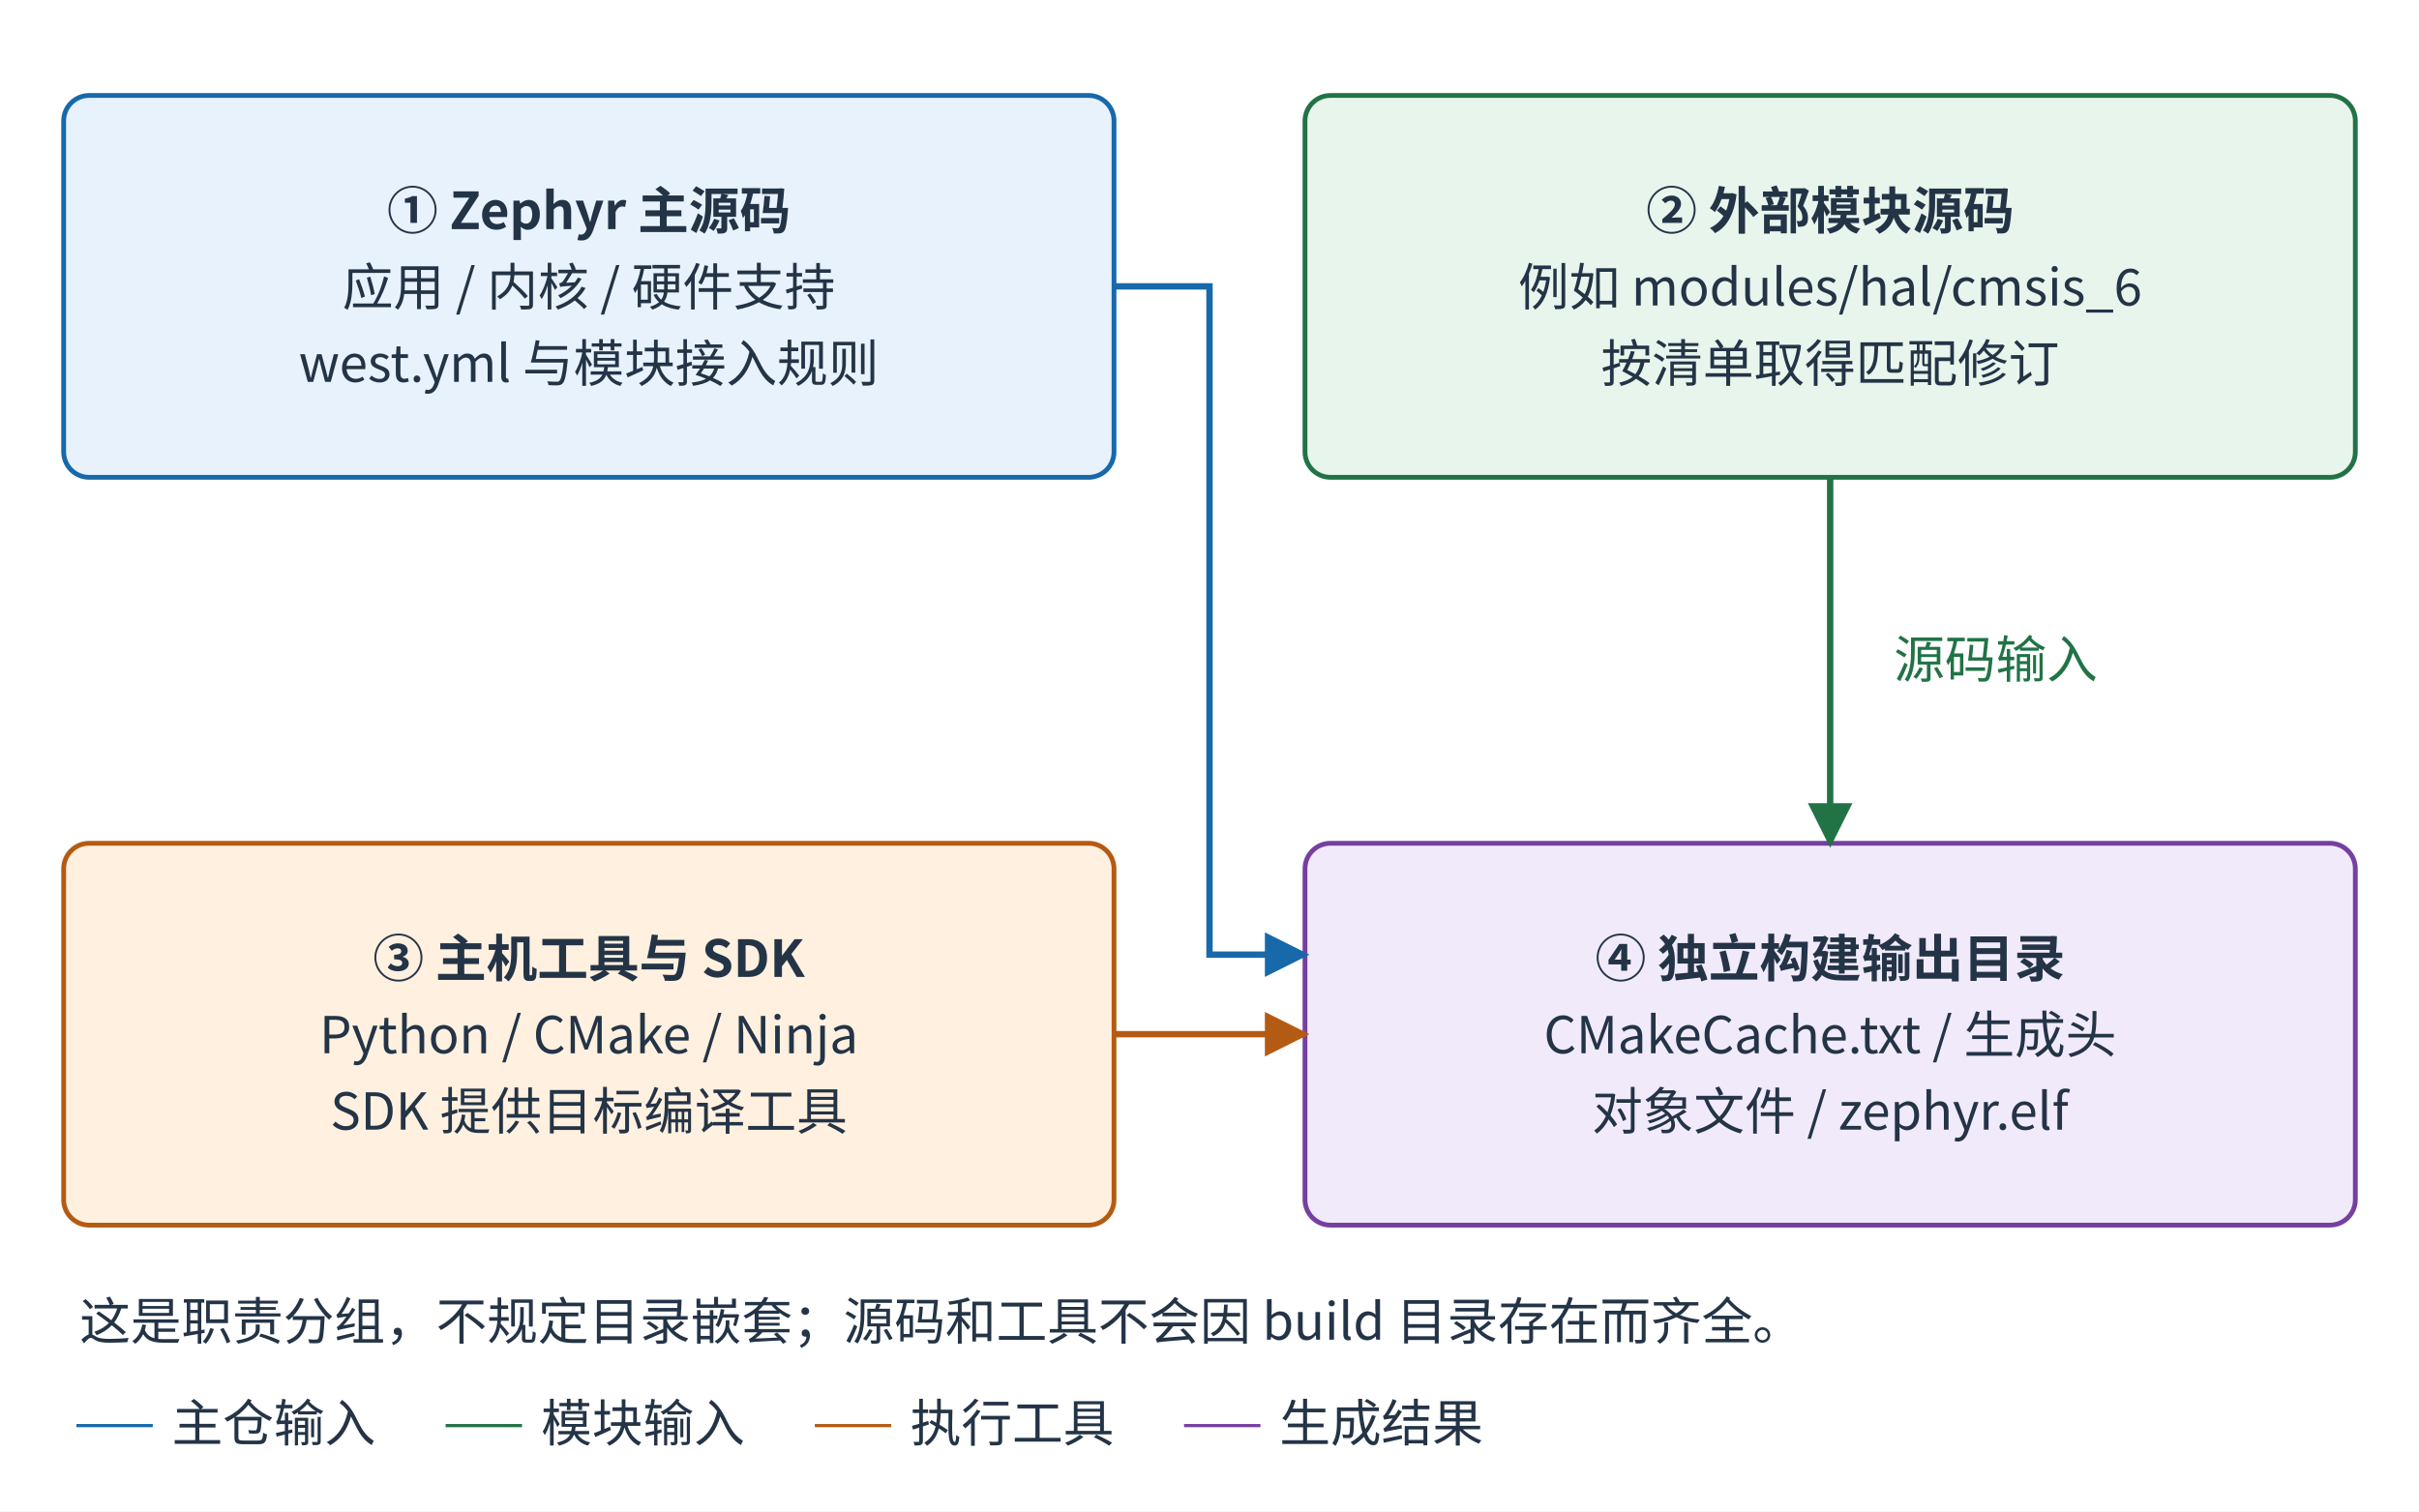
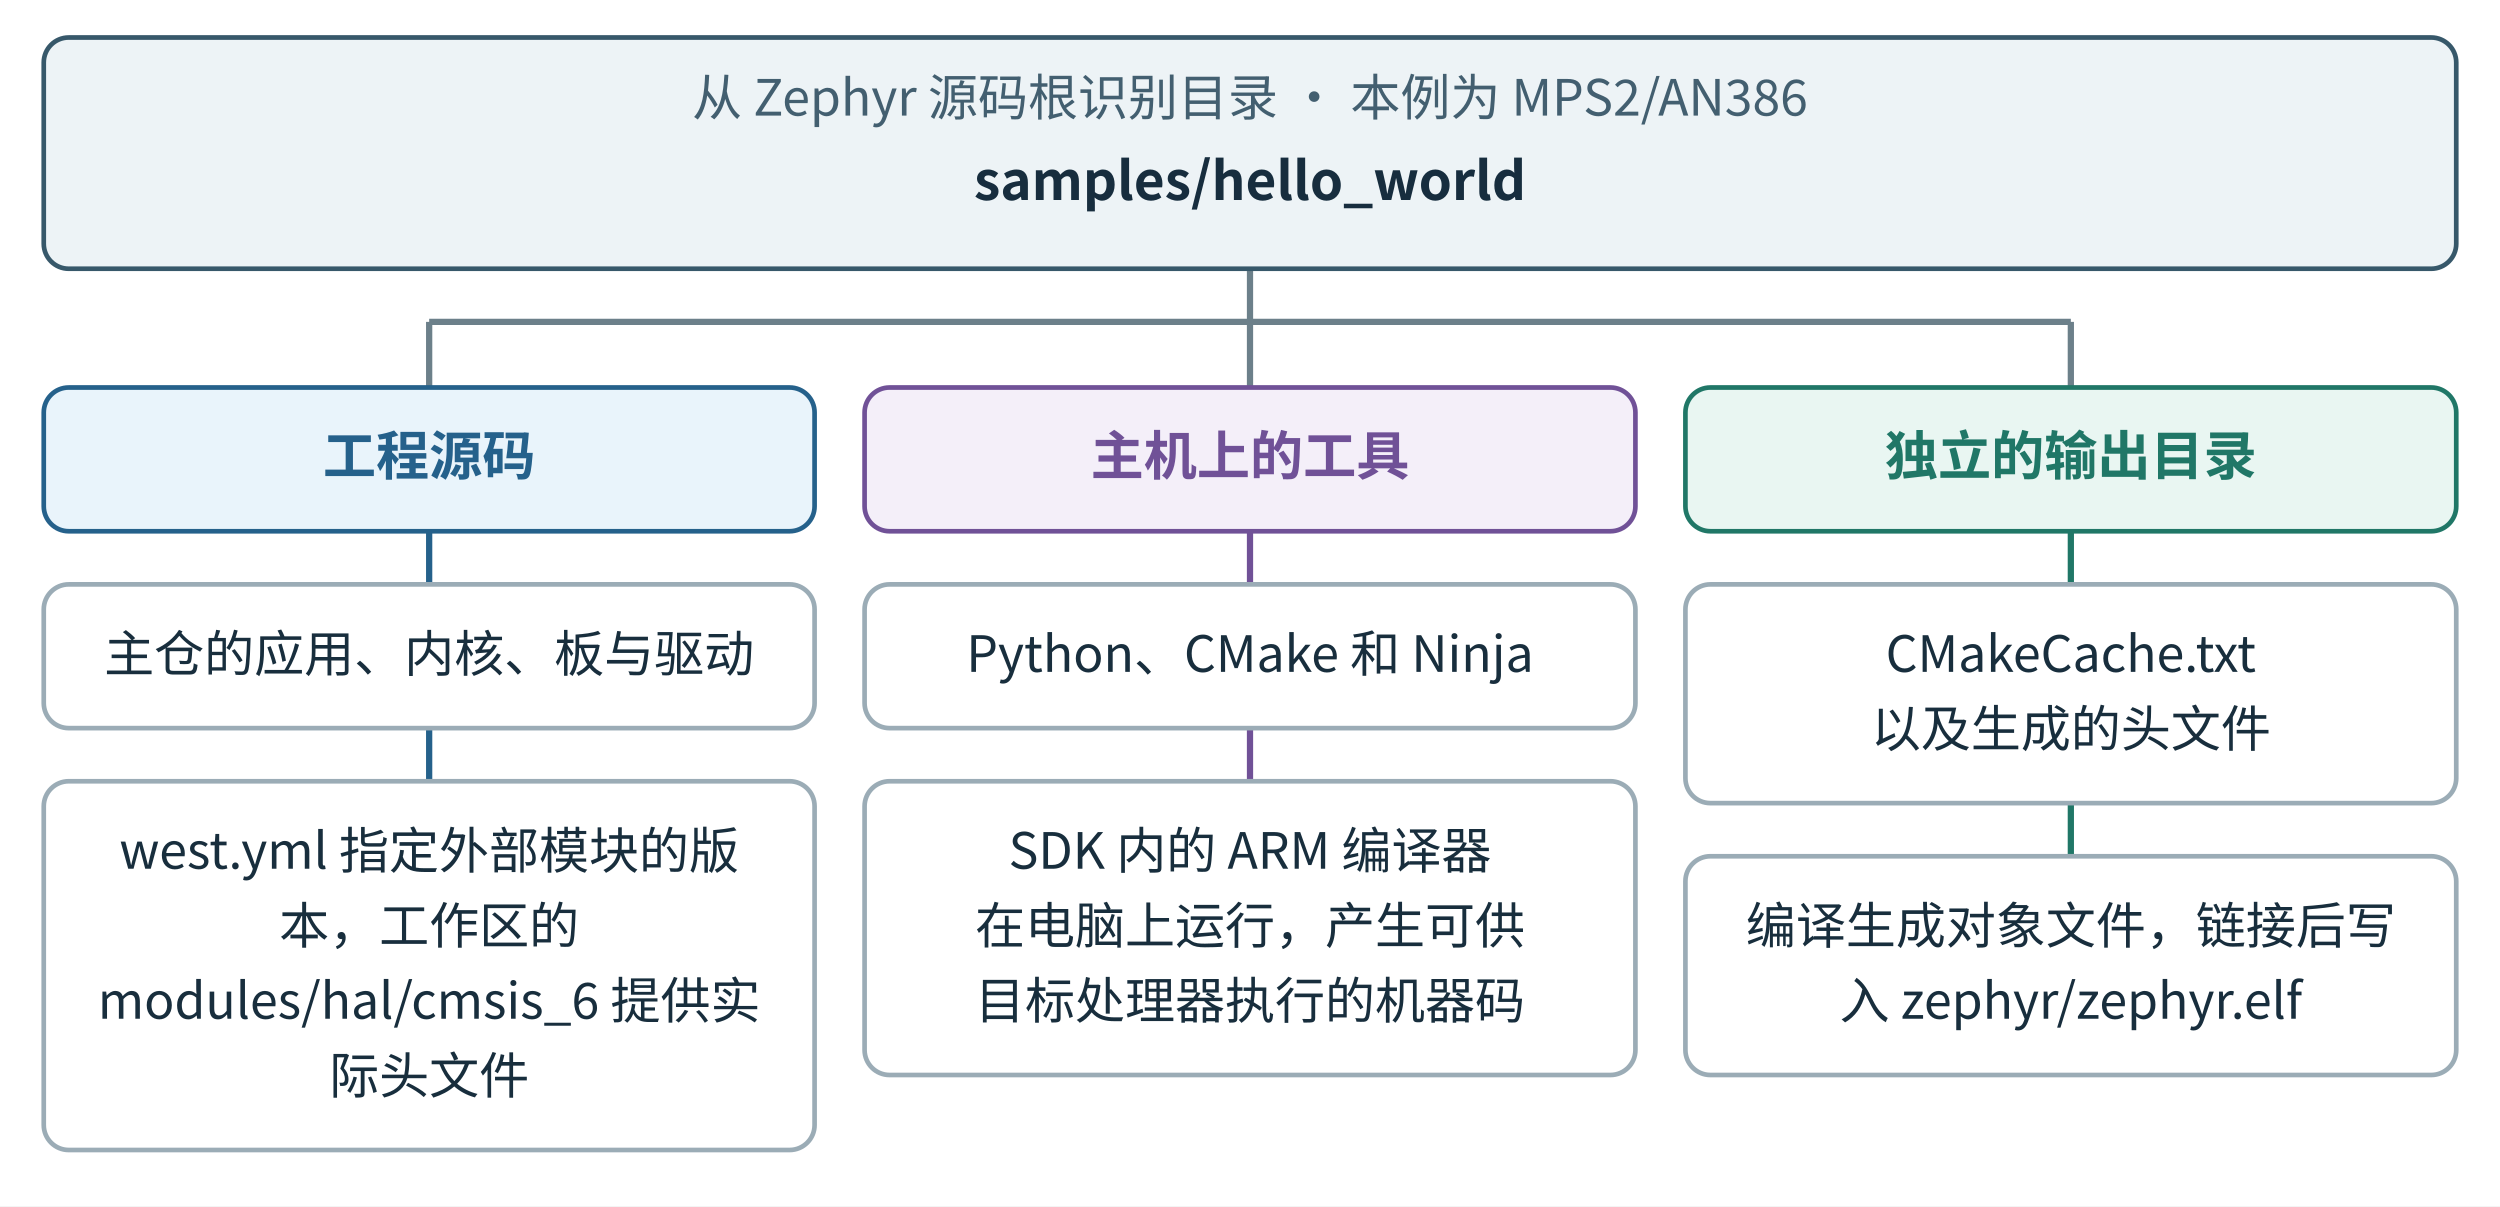
- <svg xmlns="http://www.w3.org/2000/svg" width="760" height="475" viewBox="0 0 760 475" role="img" aria-labelledby="title desc">
-   <defs>
-     <marker id="blue" viewBox="0 0 10 10" refX="9" refY="5" markerWidth="7" markerHeight="7" orient="auto-start-reverse">
-       <path d="M0 0 L10 5 L0 10 Z" fill="#1769aa" />
-     </marker>
-     <marker id="purple" viewBox="0 0 10 10" refX="9" refY="5" markerWidth="7" markerHeight="7" orient="auto-start-reverse">
-       <path d="M0 0 L10 5 L0 10 Z" fill="#7540a0" />
-     </marker>
-     <marker id="orange" viewBox="0 0 10 10" refX="9" refY="5" markerWidth="7" markerHeight="7" orient="auto-start-reverse">
-       <path d="M0 0 L10 5 L0 10 Z" fill="#b45b13" />
-     </marker>
-     <marker id="green" viewBox="0 0 10 10" refX="9" refY="5" markerWidth="7" markerHeight="7" orient="auto-start-reverse">
-       <path d="M0 0 L10 5 L0 10 Z" fill="#217346" />
-     </marker>
-     <marker id="gray" viewBox="0 0 10 10" refX="9" refY="5" markerWidth="7" markerHeight="7" orient="auto-start-reverse">
-       <path d="M0 0 L10 5 L0 10 Z" fill="#667080" />
-     </marker>
-   </defs>
-   <rect width="760" height="100%" fill="#fff" />
-   <g font-family="Microsoft YaHei,Noto Sans CJK SC,sans-serif" font-size="16" fill="#243447">
-     <rect x="20" y="30" width="330" height="120" rx="8" fill="#e8f2fc" stroke="#1769aa" stroke-width="1.5" />
-     <text x="185.0" y="72.0" text-anchor="middle" font-weight="700">① Zephyr 主源码</text>
-     <text x="185.0" y="96.0" text-anchor="middle">应用 / 内核 / 硬件支持</text>
-     <text x="185.0" y="120.0" text-anchor="middle">west.yml 与模块接入规则</text>
-     <rect x="410" y="30" width="330" height="120" rx="8" fill="#e8f5ec" stroke="#217346" stroke-width="1.5" />
-     <text x="575.0" y="72.0" text-anchor="middle" font-weight="700">② 外部模块源码</text>
-     <text x="575.0" y="96.0" text-anchor="middle">例如 modules/hal/cmsis_6</text>
-     <text x="575.0" y="120.0" text-anchor="middle">按清单取得匹配修订</text>
-     <rect x="20" y="265" width="330" height="120" rx="8" fill="#fff0df" stroke="#b45b13" stroke-width="1.5" />
-     <text x="185.0" y="307.0" text-anchor="middle" font-weight="700">③ 主机工具与 SDK</text>
-     <text x="185.0" y="331.0" text-anchor="middle">Python / CMake / Ninja</text>
-     <text x="185.0" y="355.0" text-anchor="middle">SDK 提供目标编译工具</text>
-     <rect x="410" y="265" width="330" height="120" rx="8" fill="#f1eafa" stroke="#7540a0" stroke-width="1.5" />
-     <text x="575.0" y="307.0" text-anchor="middle" font-weight="700">④ 独立构建输出目录</text>
-     <text x="575.0" y="331.0" text-anchor="middle">CMakeCache.txt / 生成头</text>
-     <text x="575.0" y="355.0" text-anchor="middle">对象文件 / zephyr.elf</text>
-     <polyline points="350,90 380,90 380,300 410,300" fill="none" stroke="#1769aa" stroke-width="2" marker-end="url(#blue)" />
-     <polyline points="575,150 575,265" fill="none" stroke="#217346" stroke-width="2" marker-end="url(#green)" />
-     <text x="595" y="213" text-anchor="start" fill="#217346">源码输入</text>
-     <polyline points="350,325 410,325" fill="none" stroke="#b45b13" stroke-width="2" marker-end="url(#orange)" />
-     <text x="25" y="421" text-anchor="start">这是职责分组，不规定目录嵌套；源码和工具不会因 build 目录存在而齐全。</text>
-     <line x1="24" y1="448" x2="48" y2="448" stroke="#1769aa" />
-     <text x="54" y="453" text-anchor="start">主仓输入</text>
-     <line x1="140" y1="448" x2="164" y2="448" stroke="#217346" />
-     <text x="170" y="453" text-anchor="start">模块输入</text>
-     <line x1="256" y1="448" x2="280" y2="448" stroke="#b45b13" />
-     <text x="286" y="453" text-anchor="start">执行工具</text>
-     <line x1="372" y1="448" x2="396" y2="448" stroke="#7540a0" />
-     <text x="402" y="453" text-anchor="start">生成结果</text>
+ <svg xmlns="http://www.w3.org/2000/svg" width="800" height="386" viewBox="0 0 800 386" role="img" aria-labelledby="title desc">
+   <rect width="800" height="386" fill="#ffffff" />
+   <path d="M400 86 V103 M137.333 103 H662.667" fill="none" stroke="#6c808a" stroke-width="2" />
+   <path d="M137.333 103 V124" fill="none" stroke="#6c808a" stroke-width="2" />
+   <path d="M137.333 170 V187" fill="none" stroke="#25618b" stroke-width="2" />
+   <path d="M137.333 233 V250" fill="none" stroke="#25618b" stroke-width="2" />
+   <path d="M400 103 V124" fill="none" stroke="#6c808a" stroke-width="2" />
+   <path d="M400 170 V187" fill="none" stroke="#705197" stroke-width="2" />
+   <path d="M400 233 V250" fill="none" stroke="#705197" stroke-width="2" />
+   <path d="M662.667 103 V124" fill="none" stroke="#6c808a" stroke-width="2" />
+   <path d="M662.667 170 V187" fill="none" stroke="#207767" stroke-width="2" />
+   <path d="M662.667 257 V274" fill="none" stroke="#207767" stroke-width="2" />
+   <g text-anchor="middle" font-family="Microsoft YaHei, Noto Sans CJK SC, sans-serif">
+     <rect x="14" y="12" width="772" height="74" rx="8" fill="#edf3f6" stroke="#37586a" stroke-width="1.5" />
+     <text x="400" y="37" font-size="16" font-weight="400" fill="#435f70">从 Zephyr 源码根识别目录 · 本例为 MPS2/AN386</text>
+     <text x="400" y="64" font-size="17" font-weight="700" fill="#172d3e">samples/hello_world</text>
+     <rect x="14" y="124" width="246.667" height="46" rx="8" fill="#e9f4fb" stroke="#25618b" stroke-width="1.5" />
+     <text x="137.333" y="152" font-size="17" font-weight="700" fill="#25618b">工程源码</text>
+     <rect x="14" y="187" width="246.667" height="46" rx="8" fill="#ffffff" stroke="#9bacb6" stroke-width="1.5" />
+     <text x="137.333" y="215" font-size="16" font-weight="400" fill="#182e3d">主仓的应用、内核、板与驱动</text>
+     <rect x="14" y="250" width="246.667" height="118" rx="8" fill="#ffffff" stroke="#9bacb6" stroke-width="1.5" />
+     <text x="137.333" y="278" font-size="16" font-weight="400" fill="#182e3d">west.yml 指定外部模块的版</text>
+     <text x="137.333" y="302" font-size="16" font-weight="400" fill="#182e3d">本，工作区的</text>
+     <text x="137.333" y="326" font-size="16" font-weight="400" fill="#182e3d">modules/hal/cmsis_6 提供实</text>
+     <text x="137.333" y="350" font-size="16" font-weight="400" fill="#182e3d">际头文件</text>
+     <rect x="276.667" y="124" width="246.667" height="46" rx="8" fill="#f4eff9" stroke="#705197" stroke-width="1.5" />
+     <text x="400" y="152" font-size="17" font-weight="700" fill="#705197">主机上的工具</text>
+     <rect x="276.667" y="187" width="246.667" height="46" rx="8" fill="#ffffff" stroke="#9bacb6" stroke-width="1.5" />
+     <text x="400" y="215" font-size="16" font-weight="400" fill="#182e3d">Python、CMake 和 Ninja</text>
+     <rect x="276.667" y="250" width="246.667" height="94" rx="8" fill="#ffffff" stroke="#9bacb6" stroke-width="1.5" />
+     <text x="400" y="278" font-size="16" font-weight="400" fill="#182e3d">SDK 内的 ARM 编译器</text>
+     <text x="400" y="302" font-size="16" font-weight="400" fill="#182e3d">在电脑上运行，产生可供</text>
+     <text x="400" y="326" font-size="16" font-weight="400" fill="#182e3d">目标处理器执行的机器码</text>
+     <rect x="539.333" y="124" width="246.667" height="46" rx="8" fill="#e9f6f2" stroke="#207767" stroke-width="1.5" />
+     <text x="662.667" y="152" font-size="17" font-weight="700" fill="#207767">独立的输出目录</text>
+     <rect x="539.333" y="187" width="246.667" height="70" rx="8" fill="#ffffff" stroke="#9bacb6" stroke-width="1.5" />
+     <text x="662.667" y="215" font-size="16" font-weight="400" fill="#182e3d">CMakeCache.txt</text>
+     <text x="662.667" y="239" font-size="16" font-weight="400" fill="#182e3d">以及生成的头文件</text>
+     <rect x="539.333" y="274" width="246.667" height="70" rx="8" fill="#ffffff" stroke="#9bacb6" stroke-width="1.5" />
+     <text x="662.667" y="302" font-size="16" font-weight="400" fill="#182e3d">编译生成对象文件，链接后写</text>
+     <text x="662.667" y="326" font-size="16" font-weight="400" fill="#182e3d">入 zephyr/zephyr.elf</text>
  </g>
</svg>
